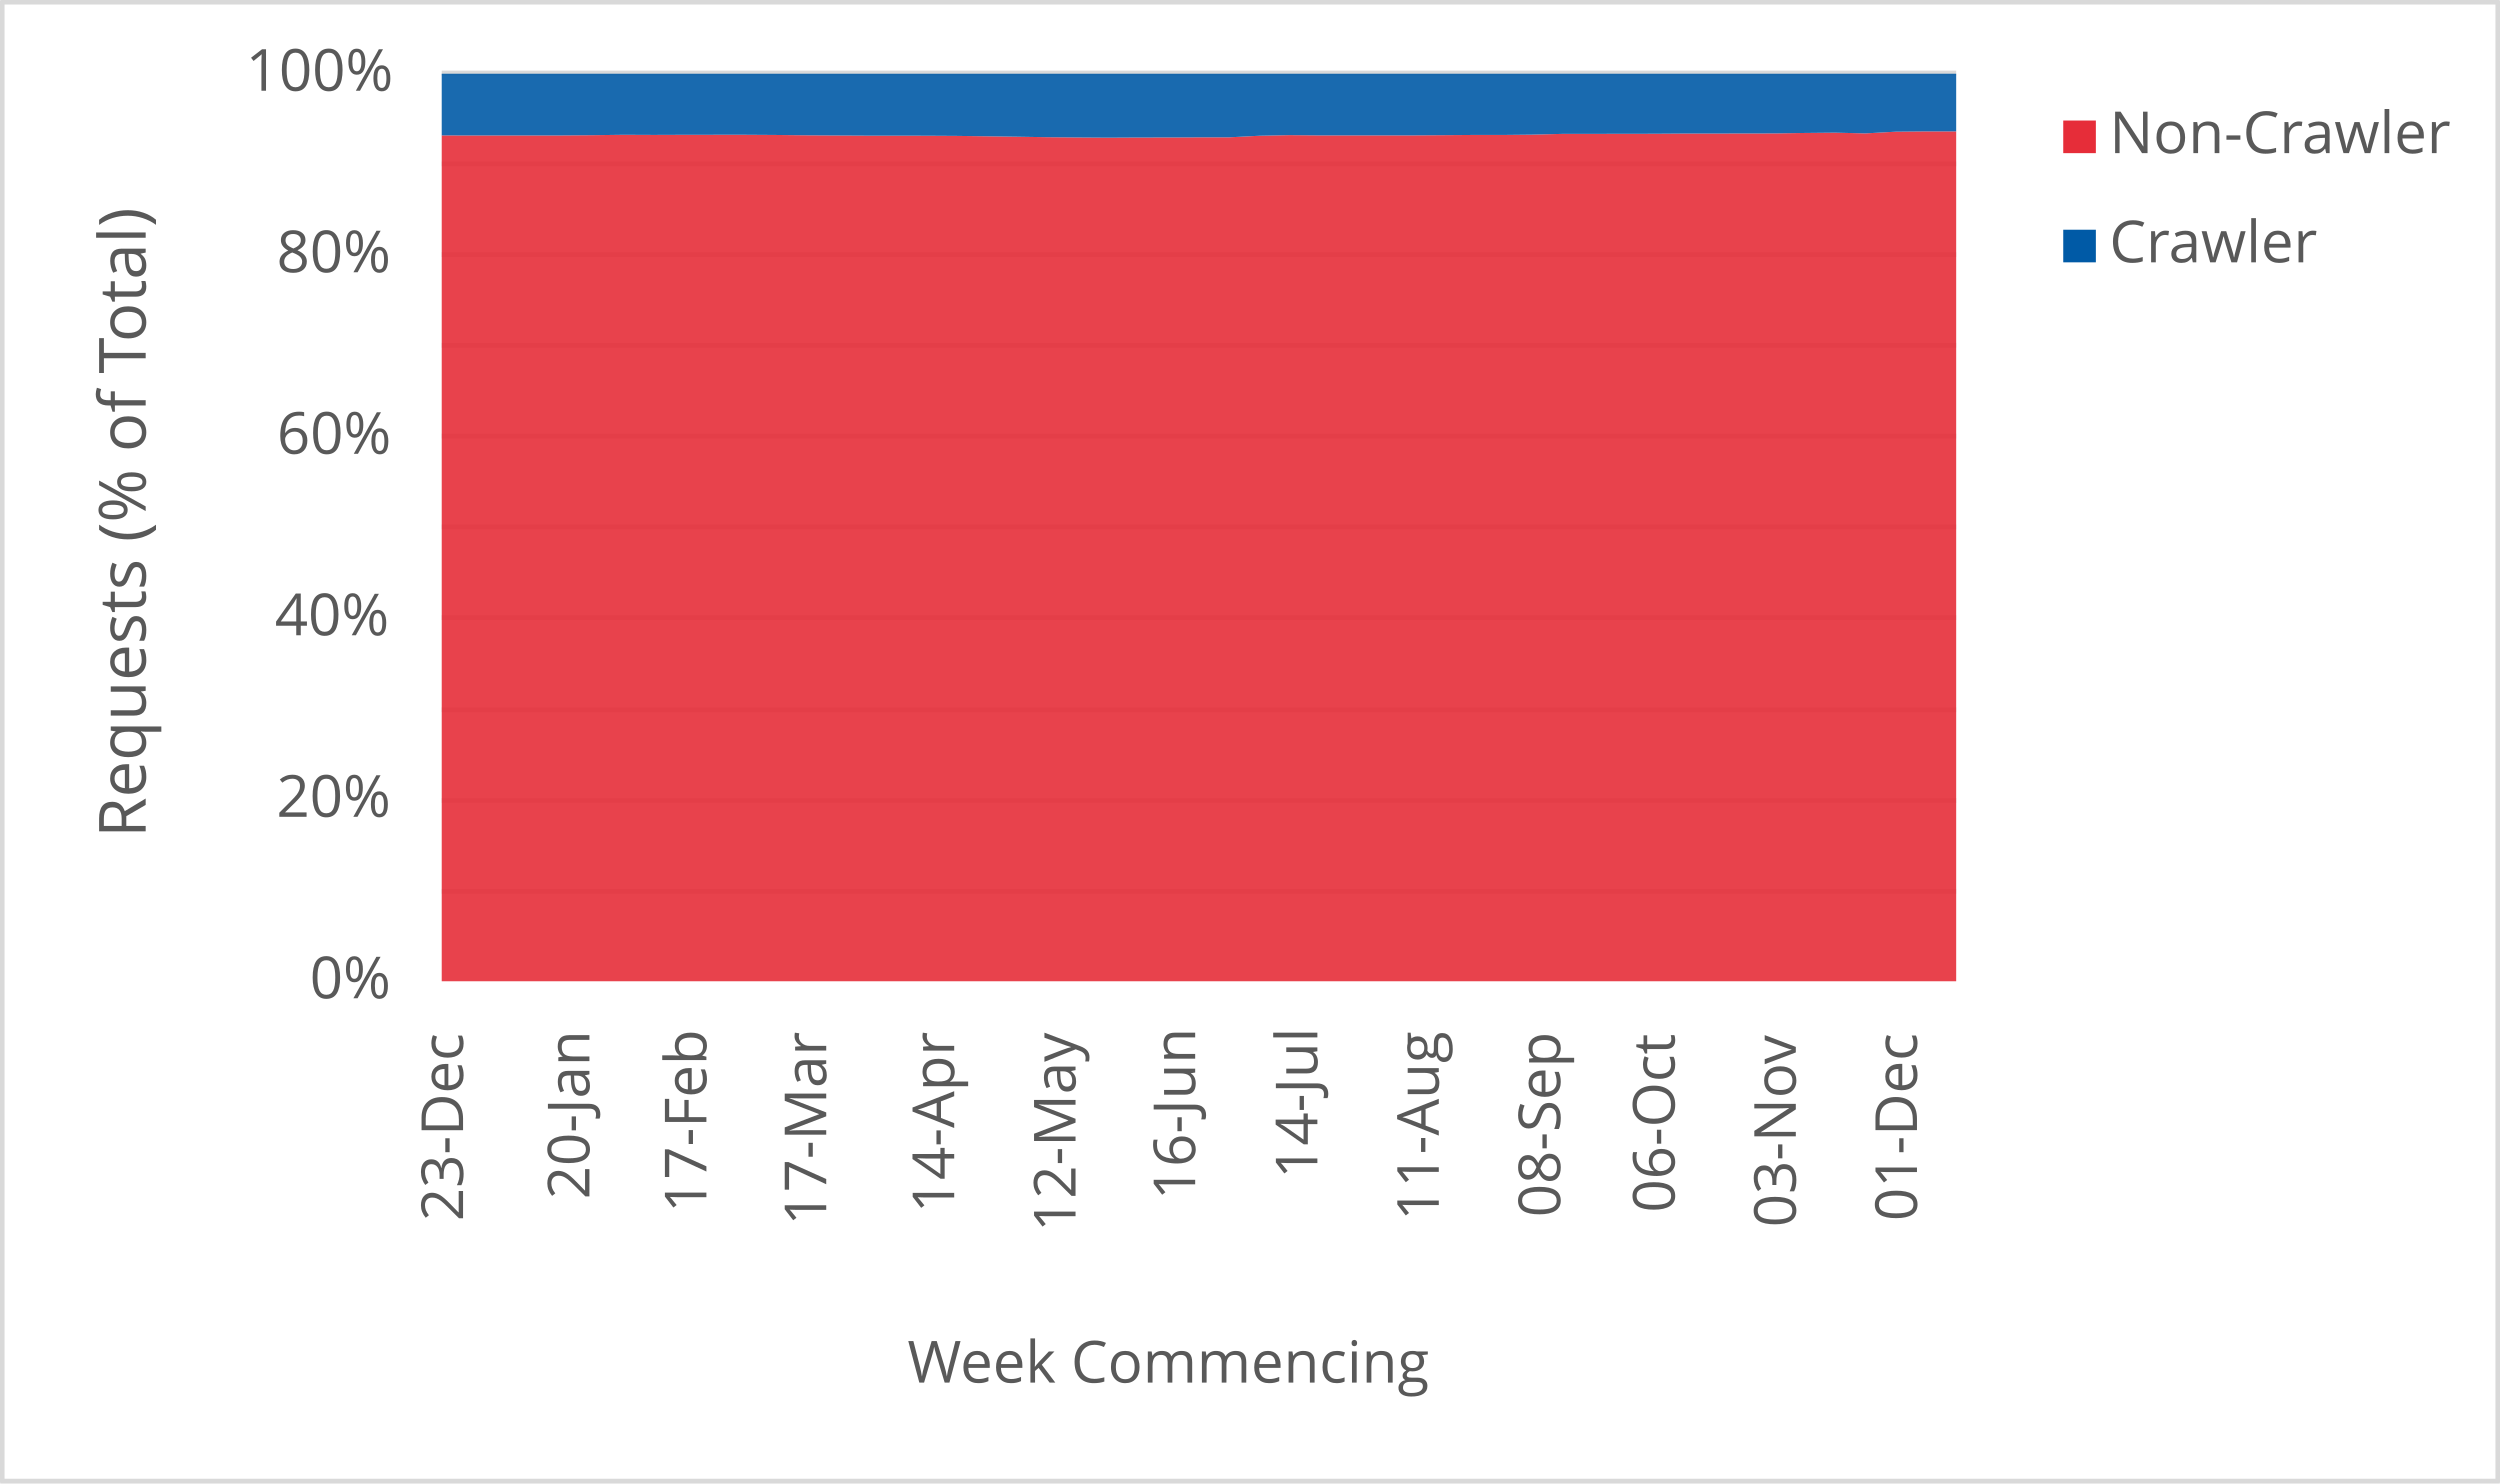
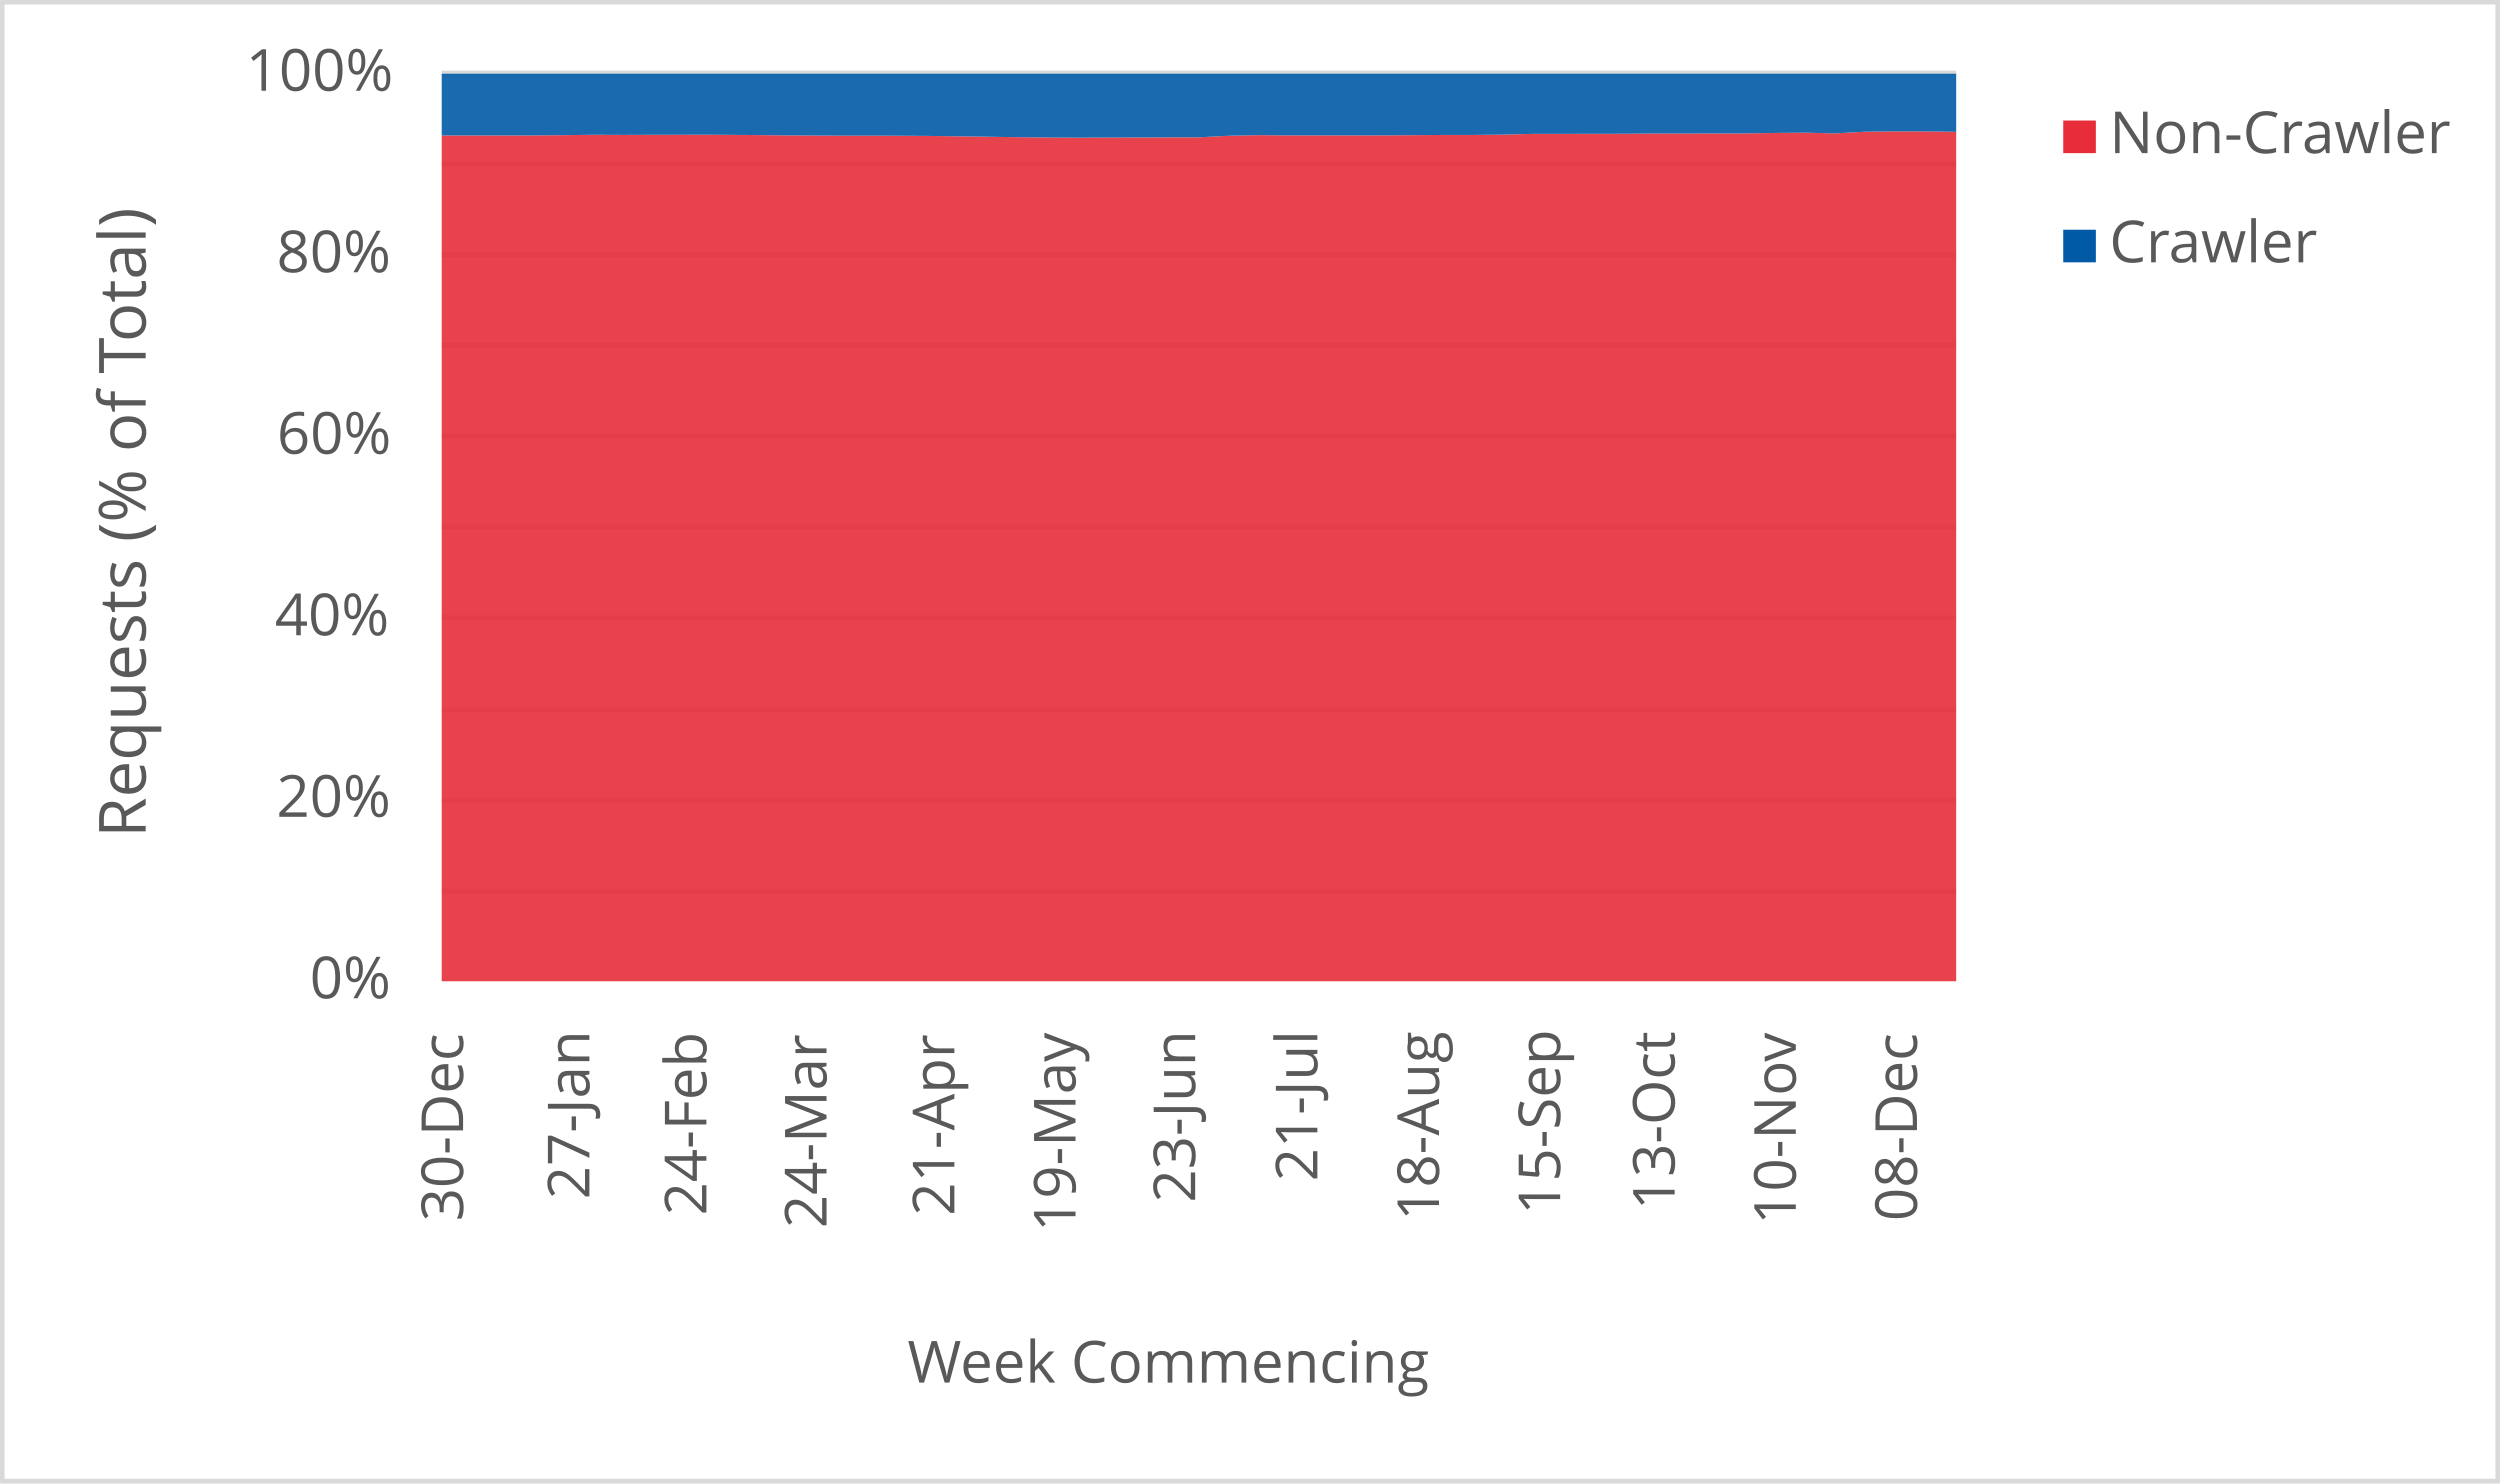
<svg xmlns="http://www.w3.org/2000/svg" width="1763" height="1046" xml:space="preserve" overflow="hidden">
  <defs>
    <clipPath id="clip0">
      <rect x="2917" y="346" width="1763" height="1046" />
    </clipPath>
  </defs>
  <g clip-path="url(#clip0)" transform="translate(-2917 -346)">
    <rect x="2918" y="347" width="1760" height="1043" fill="#FFFFFF" />
    <g>
      <path d="    M3228.5 974.532 4296.5 974.532    M3228.5 910.53 4296.5 910.53    M3228.5 846.528 4296.5 846.528    M3228.5 781.526 4296.5 781.526    M3228.5 717.524 4296.5 717.524    M3228.5 653.522 4296.5 653.522    M3228.5 589.52 4296.5 589.52    M3228.5 525.517 4296.5 525.517    M3228.5 461.515 4296.5 461.515    M3228.5 397.5 4296.5 397.5" stroke="#D9D9D9" stroke-width="3.438" stroke-linejoin="round" stroke-miterlimit="10" fill="none" />
    </g>
    <g>
      <path d="M 1038.5 4296.5 1038.5" stroke="#D9D9D9" stroke-width="3.438" stroke-linejoin="round" stroke-miterlimit="10" fill="none" fill-rule="evenodd" />
    </g>
    <g>
-       <text fill="#595959" font-family="Verdana,Open Sans,DejaVu Sans,sans-serif" font-weight="400" font-size="41" transform="matrix(6.12323e-17 -1 1 6.12323e-17 3243.545 1207.126)">23-Dec</text>
+       <text fill="#595959" font-family="Verdana,Open Sans,DejaVu Sans,sans-serif" font-weight="400" font-size="41" transform="matrix(6.12323e-17 -1 1 6.12323e-17 3243.565 1207.246)">30-Dec</text>
    </g>
    <g>
-       <text fill="#595959" font-family="Verdana,Open Sans,DejaVu Sans,sans-serif" font-weight="400" font-size="41" transform="matrix(6.12323e-17 -1 1 6.12323e-17 3332.658 1191.691)">20-Jan</text>
+       <text fill="#595959" font-family="Verdana,Open Sans,DejaVu Sans,sans-serif" font-weight="400" font-size="41" transform="matrix(6.12323e-17 -1 1 6.12323e-17 3332.638 1191.691)">27-Jan</text>
    </g>
    <g>
-       <text fill="#595959" font-family="Verdana,Open Sans,DejaVu Sans,sans-serif" font-weight="400" font-size="41" transform="matrix(6.12323e-17 -1 1 6.12323e-17 3415.155 1201.32)">17-Feb</text>
+       <text fill="#595959" font-family="Verdana,Open Sans,DejaVu Sans,sans-serif" font-weight="400" font-size="41" transform="matrix(6.12323e-17 -1 1 6.12323e-17 3415.155 1203.082)">24-Feb</text>
    </g>
    <g>
-       <text fill="#595959" font-family="Verdana,Open Sans,DejaVu Sans,sans-serif" font-weight="400" font-size="41" transform="matrix(6.12323e-17 -1 1 6.12323e-17 3499.654 1210.289)">17-Mar</text>
+       <text fill="#595959" font-family="Verdana,Open Sans,DejaVu Sans,sans-serif" font-weight="400" font-size="41" transform="matrix(6.12323e-17 -1 1 6.12323e-17 3499.865 1212.051)">24-Mar</text>
    </g>
    <g>
-       <text fill="#595959" font-family="Verdana,Open Sans,DejaVu Sans,sans-serif" font-weight="400" font-size="41" transform="matrix(6.12323e-17 -1 1 6.12323e-17 3589.899 1201.541)">14-Apr</text>
+       <text fill="#595959" font-family="Verdana,Open Sans,DejaVu Sans,sans-serif" font-weight="400" font-size="41" transform="matrix(6.12323e-17 -1 1 6.12323e-17 3590.029 1203.302)">21-Apr</text>
    </g>
    <g>
-       <text fill="#595959" font-family="Verdana,Open Sans,DejaVu Sans,sans-serif" font-weight="400" font-size="41" transform="matrix(6.12323e-17 -1 1 6.12323e-17 3675.469 1214.753)">12-May</text>
+       <text fill="#595959" font-family="Verdana,Open Sans,DejaVu Sans,sans-serif" font-weight="400" font-size="41" transform="matrix(6.12323e-17 -1 1 6.12323e-17 3675.469 1214.753)">19-May</text>
    </g>
    <g>
-       <text fill="#595959" font-family="Verdana,Open Sans,DejaVu Sans,sans-serif" font-weight="400" font-size="41" transform="matrix(6.12323e-17 -1 1 6.12323e-17 3759.838 1192.291)">16-Jun</text>
+       <text fill="#595959" font-family="Verdana,Open Sans,DejaVu Sans,sans-serif" font-weight="400" font-size="41" transform="matrix(6.12323e-17 -1 1 6.12323e-17 3759.838 1194.053)">23-Jun</text>
    </g>
    <g>
-       <text fill="#595959" font-family="Verdana,Open Sans,DejaVu Sans,sans-serif" font-weight="400" font-size="41" transform="matrix(6.12323e-17 -1 1 6.12323e-17 3846.009 1177.277)">14-Jul</text>
+       <text fill="#595959" font-family="Verdana,Open Sans,DejaVu Sans,sans-serif" font-weight="400" font-size="41" transform="matrix(6.12323e-17 -1 1 6.12323e-17 3846.009 1179.039)">21-Jul</text>
    </g>
    <g>
-       <text fill="#595959" font-family="Verdana,Open Sans,DejaVu Sans,sans-serif" font-weight="400" font-size="41" transform="matrix(6.12323e-17 -1 1 6.12323e-17 3931.639 1206.906)">11-Aug</text>
+       <text fill="#595959" font-family="Verdana,Open Sans,DejaVu Sans,sans-serif" font-weight="400" font-size="41" transform="matrix(6.12323e-17 -1 1 6.12323e-17 3931.789 1206.906)">18-Aug</text>
    </g>
    <g>
-       <text fill="#595959" font-family="Verdana,Open Sans,DejaVu Sans,sans-serif" font-weight="400" font-size="41" transform="matrix(6.12323e-17 -1 1 6.12323e-17 4017.249 1204.383)">08-Sep</text>
+       <text fill="#595959" font-family="Verdana,Open Sans,DejaVu Sans,sans-serif" font-weight="400" font-size="41" transform="matrix(6.12323e-17 -1 1 6.12323e-17 4017.229 1202.662)">15-Sep</text>
    </g>
    <g>
-       <text fill="#595959" font-family="Verdana,Open Sans,DejaVu Sans,sans-serif" font-weight="400" font-size="41" transform="matrix(6.12323e-17 -1 1 6.12323e-17 4097.965 1201.1)">06-Oct</text>
+       <text fill="#595959" font-family="Verdana,Open Sans,DejaVu Sans,sans-serif" font-weight="400" font-size="41" transform="matrix(6.12323e-17 -1 1 6.12323e-17 4097.965 1199.378)">13-Oct</text>
    </g>
    <g>
-       <text fill="#595959" font-family="Verdana,Open Sans,DejaVu Sans,sans-serif" font-weight="400" font-size="41" transform="matrix(6.12323e-17 -1 1 6.12323e-17 4183.405 1211.43)">03-Nov</text>
+       <text fill="#595959" font-family="Verdana,Open Sans,DejaVu Sans,sans-serif" font-weight="400" font-size="41" transform="matrix(6.12323e-17 -1 1 6.12323e-17 4183.405 1209.708)">10-Nov</text>
    </g>
    <g>
-       <text fill="#595959" font-family="Verdana,Open Sans,DejaVu Sans,sans-serif" font-weight="400" font-size="41" transform="matrix(6.12323e-17 -1 1 6.12323e-17 4268.845 1207.086)">01-Dec</text>
+       <text fill="#595959" font-family="Verdana,Open Sans,DejaVu Sans,sans-serif" font-weight="400" font-size="41" transform="matrix(6.12323e-17 -1 1 6.12323e-17 4268.845 1207.086)">08-Dec</text>
    </g>
    <g>
      <text fill="#595959" font-family="Verdana,Open Sans,DejaVu Sans,sans-serif" font-weight="400" font-size="41" transform="matrix(1 0 0 1 3135.448 1050)">0%</text>
    </g>
    <g>
      <text fill="#595959" font-family="Verdana,Open Sans,DejaVu Sans,sans-serif" font-weight="400" font-size="41" transform="matrix(1 0 0 1 3111.965 922)">20%</text>
    </g>
    <g>
      <text fill="#595959" font-family="Verdana,Open Sans,DejaVu Sans,sans-serif" font-weight="400" font-size="41" transform="matrix(1 0 0 1 3110.824 794)">40%</text>
    </g>
    <g>
      <text fill="#595959" font-family="Verdana,Open Sans,DejaVu Sans,sans-serif" font-weight="400" font-size="41" transform="matrix(1 0 0 1 3112.306 666)">60%</text>
    </g>
    <g>
      <text fill="#595959" font-family="Verdana,Open Sans,DejaVu Sans,sans-serif" font-weight="400" font-size="41" transform="matrix(1 0 0 1 3112.045 538)">80%</text>
    </g>
    <g>
      <text fill="#595959" font-family="Verdana,Open Sans,DejaVu Sans,sans-serif" font-weight="400" font-size="41" transform="matrix(1 0 0 1 3090.284 410)">100%</text>
    </g>
    <g>
      <text fill="#595959" font-family="Verdana,Open Sans,DejaVu Sans,sans-serif" font-weight="400" font-size="41" transform="matrix(1 0 0 1 3556.971 1321)">Week Commencing</text>
    </g>
    <g>
      <text fill="#595959" font-family="Verdana,Open Sans,DejaVu Sans,sans-serif" font-weight="400" font-size="46" transform="matrix(6.12323e-17 -1 1 6.12323e-17 3019.73 936.7666)">Requests (% of Total)</text>
    </g>
    <rect x="2918.5" y="347.5" width="1760" height="1043" stroke="#D9D9D9" stroke-width="3.438" stroke-linejoin="round" stroke-miterlimit="10" fill="none" />
    <g>
-       <path d="M3228.5 1038 3249.86 1038 3271.22 1038 3292.58 1038 3313.94 1038 3335.3 1038 3356.66 1038 3378.02 1038 3399.38 1038 3420.74 1038 3442.1 1038 3463.46 1038 3484.82 1038 3506.18 1038 3527.54 1038 3548.9 1038 3570.26 1038 3591.62 1038 3612.98 1038 3634.34 1038 3655.7 1038 3677.06 1038 3698.42 1038 3719.78 1038 3741.14 1038 3762.5 1038 3783.86 1038 3805.22 1038 3826.58 1038 3847.94 1038 3869.3 1038 3890.66 1038 3912.02 1038 3933.38 1038 3954.74 1038 3976.1 1038 3997.46 1038 4018.82 1038 4040.18 1038 4061.54 1038 4082.9 1038 4104.26 1038 4125.62 1038 4146.98 1038 4168.34 1038 4189.7 1038 4211.06 1038 4232.42 1038 4253.78 1038 4275.14 1038 4296.5 1038 4296.5 438.66 4275.14 438.655 4253.78 438.875 4232.42 440.073 4211.06 439.546 4189.7 439.765 4168.34 440.093 4146.98 440.111 4125.62 440.177 4104.26 440.173 4082.9 440.328 4061.54 440.348 4040.18 440.406 4018.82 440.408 3997.46 440.942 3976.1 441.171 3954.74 441.173 3933.38 441.339 3912.02 441.487 3890.66 441.483 3869.3 441.485 3847.94 441.49 3826.58 441.298 3805.22 441.726 3783.86 442.842 3762.5 442.854 3741.14 442.958 3719.78 442.973 3698.42 443.096 3677.06 442.945 3655.7 442.754 3634.34 442.404 3612.98 442.111 3591.62 441.833 3570.26 441.703 3548.9 441.663 3527.54 441.657 3506.18 441.538 3484.82 441.407 3463.46 441.167 3442.1 441.029 3420.74 441.036 3399.38 441.062 3378.02 441.141 3356.66 441.047 3335.3 441.333 3313.94 441.507 3292.58 441.526 3271.22 441.534 3249.86 441.543 3228.5 441.474 3228.5 1038Z" fill="#e62d39" opacity="0.9" />
+       <path d="M3228.5 1038 3249.86 1038 3271.22 1038 3292.58 1038 3313.94 1038 3335.3 1038 3356.66 1038 3378.02 1038 3399.38 1038 3420.74 1038 3442.1 1038 3463.46 1038 3484.82 1038 3506.18 1038 3527.54 1038 3548.9 1038 3570.26 1038 3591.62 1038 3612.98 1038 3634.34 1038 3655.7 1038 3677.06 1038 3698.42 1038 3719.78 1038 3741.14 1038 3762.5 1038 3783.86 1038 3805.22 1038 3826.58 1038 3847.94 1038 3869.3 1038 3890.66 1038 3912.02 1038 3933.38 1038 3954.74 1038 3976.1 1038 3997.46 1038 4018.82 1038 4040.18 1038 4061.54 1038 4082.9 1038 4104.26 1038 4125.62 1038 4146.98 1038 4168.34 1038 4189.7 1038 4211.06 1038 4232.42 1038 4253.78 1038 4275.14 1038 4296.5 1038 4296.5 438.938 4275.14 438.66 4253.78 438.655 4232.42 438.875 4211.06 440.073 4189.7 439.546 4168.34 439.765 4146.98 440.093 4125.62 440.111 4104.26 440.177 4082.9 440.173 4061.54 440.328 4040.18 440.348 4018.82 440.406 3997.46 440.408 3976.1 440.942 3954.74 441.171 3933.38 441.173 3912.02 441.339 3890.66 441.487 3869.3 441.483 3847.94 441.485 3826.58 441.49 3805.22 441.298 3783.86 441.726 3762.5 442.842 3741.14 442.854 3719.78 442.958 3698.42 442.973 3677.06 443.096 3655.7 442.945 3634.34 442.754 3612.98 442.404 3591.62 442.111 3570.26 441.833 3548.9 441.703 3527.54 441.663 3506.18 441.657 3484.82 441.538 3463.46 441.407 3442.1 441.167 3420.74 441.029 3399.38 441.036 3378.02 441.062 3356.66 441.141 3335.3 441.047 3313.94 441.333 3292.58 441.507 3271.22 441.526 3249.86 441.534 3228.5 441.543 3228.5 1038Z" fill="#e62d39" opacity="0.9" />
    </g>
    <g>
-       <path d="M3228.5 441.474 3249.86 441.543 3271.22 441.534 3292.58 441.526 3313.94 441.507 3335.3 441.333 3356.66 441.047 3378.02 441.141 3399.38 441.062 3420.74 441.036 3442.1 441.029 3463.46 441.167 3484.82 441.407 3506.18 441.538 3527.54 441.657 3548.9 441.663 3570.26 441.703 3591.62 441.833 3612.98 442.111 3634.34 442.404 3655.7 442.754 3677.06 442.945 3698.42 443.096 3719.78 442.973 3741.14 442.958 3762.5 442.854 3783.86 442.842 3805.22 441.726 3826.58 441.298 3847.94 441.49 3869.3 441.485 3890.66 441.483 3912.02 441.487 3933.38 441.339 3954.74 441.173 3976.1 441.171 3997.46 440.942 4018.82 440.408 4040.18 440.406 4061.54 440.348 4082.9 440.328 4104.26 440.173 4125.62 440.177 4146.98 440.111 4168.34 440.093 4189.7 439.765 4211.06 439.546 4232.42 440.073 4253.78 438.875 4275.14 438.655 4296.5 438.66 4296.5 398 4275.14 398 4253.78 398 4232.42 398 4211.06 398 4189.7 398 4168.34 398 4146.98 398 4125.62 398 4104.26 398 4082.9 398 4061.54 398 4040.18 398 4018.82 398 3997.46 398 3976.1 398 3954.74 398 3933.38 398 3912.02 398 3890.66 398 3869.3 398 3847.94 398 3826.58 398 3805.22 398 3783.86 398 3762.5 398 3741.14 398 3719.78 398 3698.42 398 3677.06 398 3655.7 398 3634.34 398 3612.98 398 3591.62 398 3570.26 398 3548.9 398 3527.54 398 3506.18 398 3484.82 398 3463.46 398 3442.1 398 3420.74 398 3399.38 398 3378.02 398 3356.66 398 3335.3 398 3313.94 398 3292.58 398 3271.22 398 3249.86 398 3228.5 398 3228.5 441.474Z" fill="#005aa6" opacity="0.9" />
+       <path d="M3228.5 441.543 3249.86 441.534 3271.22 441.526 3292.58 441.507 3313.94 441.333 3335.3 441.047 3356.66 441.141 3378.02 441.062 3399.38 441.036 3420.74 441.029 3442.1 441.167 3463.46 441.407 3484.82 441.538 3506.18 441.657 3527.54 441.663 3548.9 441.703 3570.26 441.833 3591.62 442.111 3612.98 442.404 3634.34 442.754 3655.7 442.945 3677.06 443.096 3698.42 442.973 3719.78 442.958 3741.14 442.854 3762.5 442.842 3783.86 441.726 3805.22 441.298 3826.58 441.49 3847.94 441.485 3869.3 441.483 3890.66 441.487 3912.02 441.339 3933.38 441.173 3954.74 441.171 3976.1 440.942 3997.46 440.408 4018.82 440.406 4040.18 440.348 4061.54 440.328 4082.9 440.173 4104.26 440.177 4125.62 440.111 4146.98 440.093 4168.34 439.765 4189.7 439.546 4211.06 440.073 4232.42 438.875 4253.78 438.655 4275.14 438.66 4296.5 438.938 4296.5 398 4275.14 398 4253.78 398 4232.42 398 4211.06 398 4189.7 398 4168.34 398 4146.98 398 4125.62 398 4104.26 398 4082.9 398 4061.54 398 4040.18 398 4018.82 398 3997.46 398 3976.1 398 3954.74 398 3933.38 398 3912.02 398 3890.66 398 3869.3 398 3847.94 398 3826.58 398 3805.22 398 3783.86 398 3762.5 398 3741.14 398 3719.78 398 3698.42 398 3677.06 398 3655.7 398 3634.34 398 3612.98 398 3591.62 398 3570.26 398 3548.9 398 3527.54 398 3506.18 398 3484.82 398 3463.46 398 3442.1 398 3420.74 398 3399.38 398 3378.02 398 3356.66 398 3335.3 398 3313.94 398 3292.58 398 3271.22 398 3249.86 398 3228.5 398 3228.5 441.543Z" fill="#005aa6" opacity="0.9" />
    </g>
    <g>
      <rect x="4372" y="431" width="23" height="23" fill="#e62d39" />
    </g>
    <g>
      <text fill="#595959" font-family="Verdana,Open Sans,DejaVu Sans,sans-serif" font-weight="400" font-size="41" transform="matrix(1 0 0 1 4404.56 454)">Non-Crawler</text>
    </g>
    <g>
      <rect x="4372" y="508" width="23" height="23" fill="#005aa6" />
    </g>
    <g>
      <text fill="#595959" font-family="Verdana,Open Sans,DejaVu Sans,sans-serif" font-weight="400" font-size="41" transform="matrix(1 0 0 1 4404.56 531)">Crawler</text>
    </g>
  </g>
</svg>
